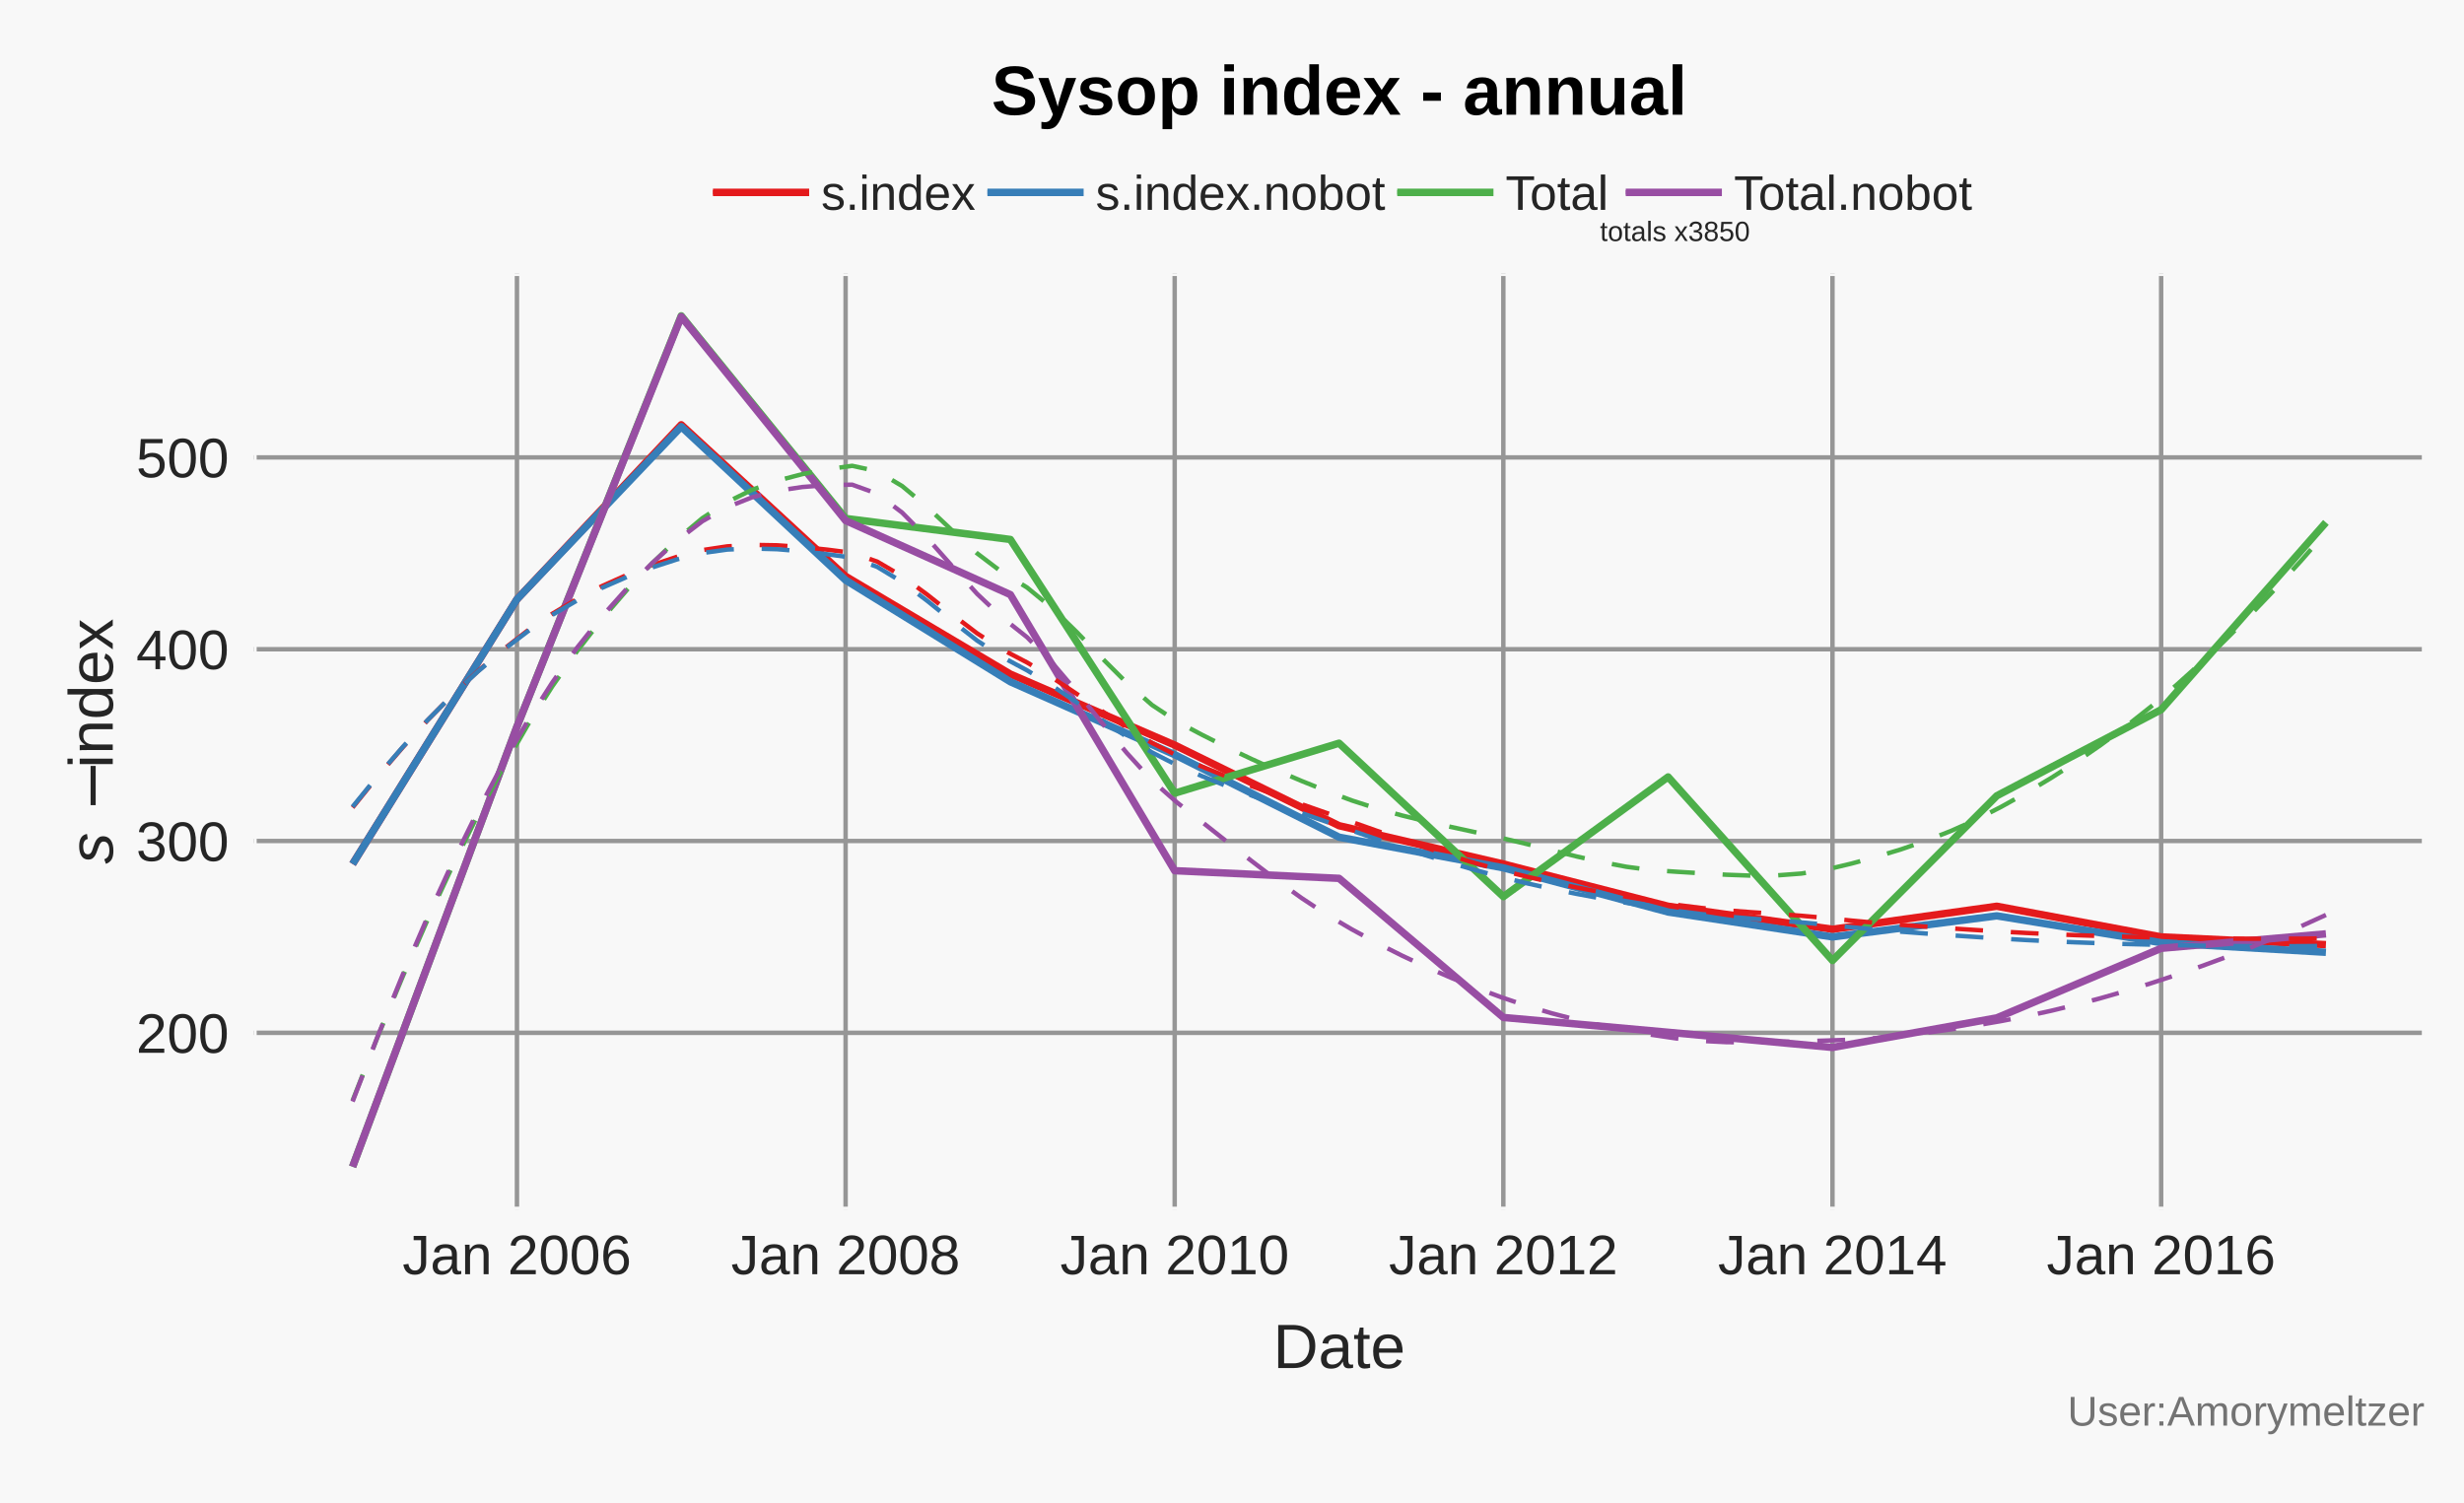
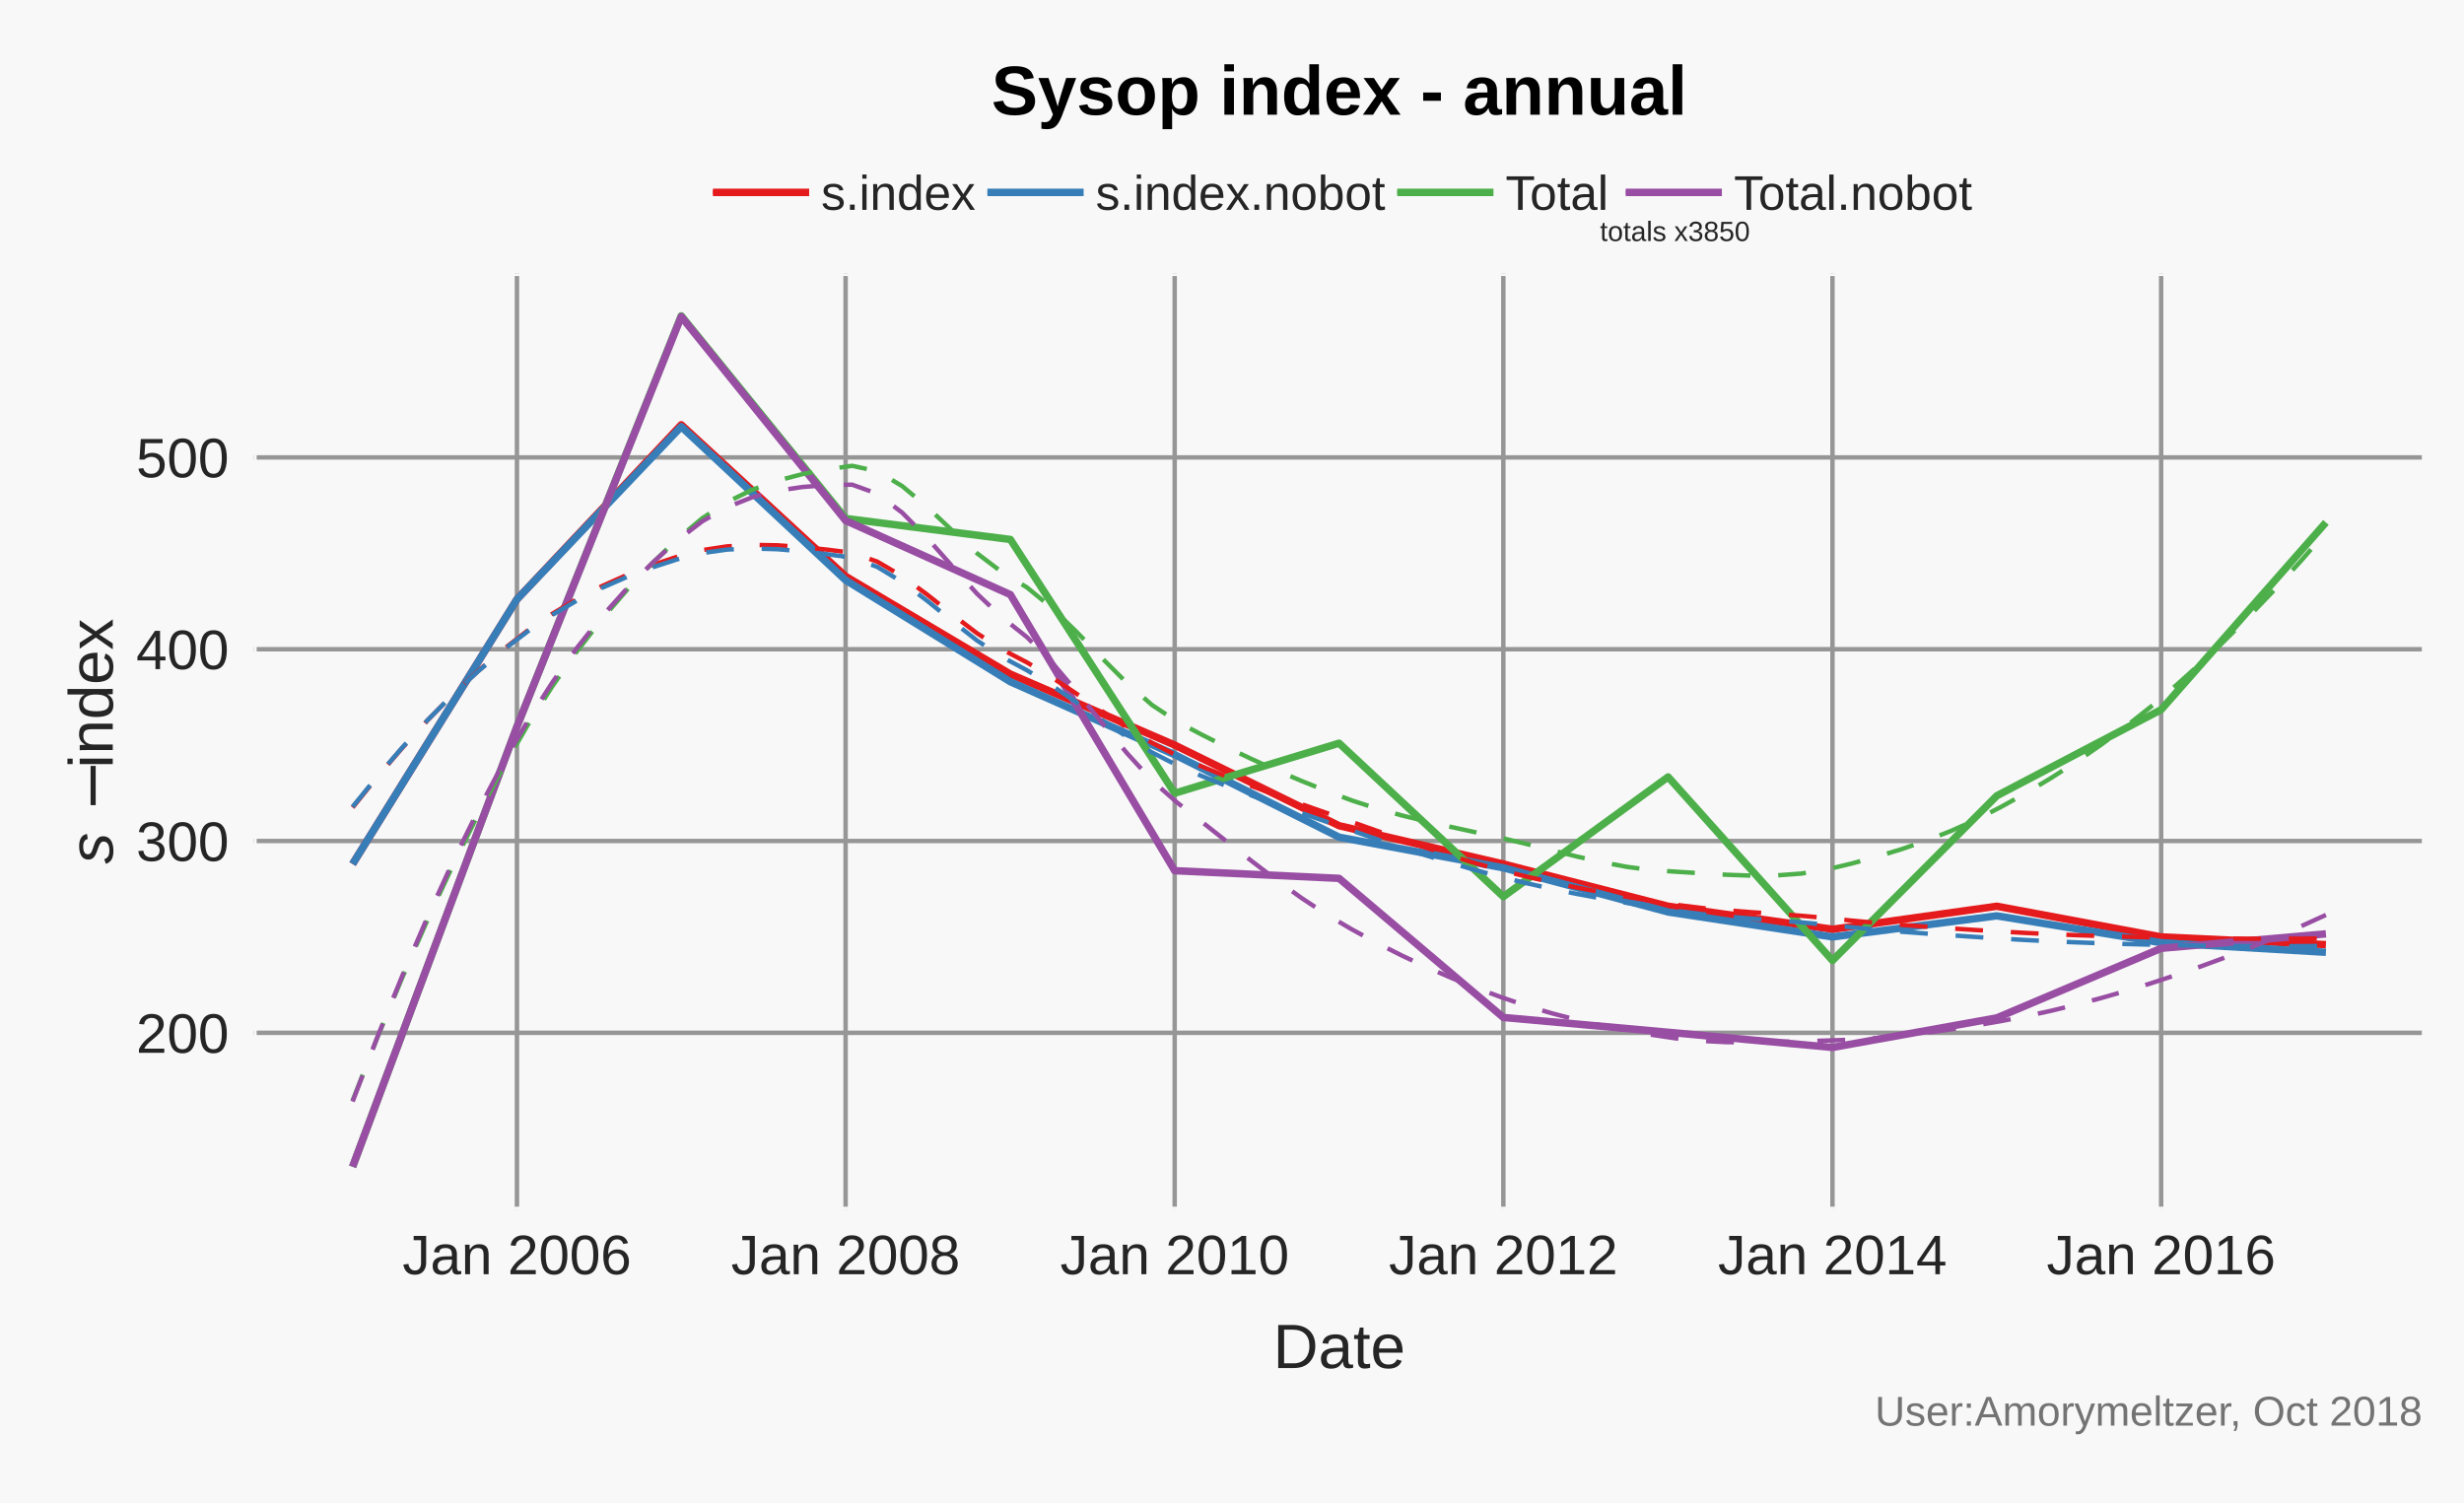
<svg xmlns="http://www.w3.org/2000/svg" viewBox="0 0 354.24 216.00">
  <defs>
    <style type="text/css">
    line, polyline, path, rect, circle {
      fill: none;
      stroke: #000000;
      stroke-linecap: round;
      stroke-linejoin: round;
      stroke-miterlimit: 10.00;
    }
  </style>
  </defs>
  <rect width="100%" height="100%" style="stroke: none; fill: #FFFFFF;" />
  <rect x="0.00" y="0.00" width="354.24" height="216.00" style="stroke-width: 0.78; stroke: #F8F8F8; fill: #F8F8F8;" />
  <defs>
    <clipPath id="cpMzYuNTA4OHwzNDguNTcxfDE3My44Njl8MzkuMjkwNg==">
      <rect x="36.51" y="39.29" width="312.06" height="134.58" />
    </clipPath>
  </defs>
  <rect x="36.51" y="39.29" width="312.06" height="134.58" style="stroke-width: 0.78; stroke: #F8F8F8; fill: #F8F8F8;" clip-path="url(#cpMzYuNTA4OHwzNDguNTcxfDE3My44Njl8MzkuMjkwNg==)" />
  <polyline points="36.51,148.49 348.57,148.49 " style="stroke-width: 0.64; stroke: #969696; stroke-linecap: butt;" clip-path="url(#cpMzYuNTA4OHwzNDguNTcxfDE3My44Njl8MzkuMjkwNg==)" />
  <polyline points="36.51,120.91 348.57,120.91 " style="stroke-width: 0.64; stroke: #969696; stroke-linecap: butt;" clip-path="url(#cpMzYuNTA4OHwzNDguNTcxfDE3My44Njl8MzkuMjkwNg==)" />
  <polyline points="36.51,93.34 348.57,93.34 " style="stroke-width: 0.64; stroke: #969696; stroke-linecap: butt;" clip-path="url(#cpMzYuNTA4OHwzNDguNTcxfDE3My44Njl8MzkuMjkwNg==)" />
  <polyline points="36.51,65.76 348.57,65.76 " style="stroke-width: 0.64; stroke: #969696; stroke-linecap: butt;" clip-path="url(#cpMzYuNTA4OHwzNDguNTcxfDE3My44Njl8MzkuMjkwNg==)" />
  <polyline points="74.32,173.87 74.32,39.29 " style="stroke-width: 0.64; stroke: #969696; stroke-linecap: butt;" clip-path="url(#cpMzYuNTA4OHwzNDguNTcxfDE3My44Njl8MzkuMjkwNg==)" />
  <polyline points="121.57,173.87 121.57,39.29 " style="stroke-width: 0.64; stroke: #969696; stroke-linecap: butt;" clip-path="url(#cpMzYuNTA4OHwzNDguNTcxfDE3My44Njl8MzkuMjkwNg==)" />
  <polyline points="168.88,173.87 168.88,39.29 " style="stroke-width: 0.64; stroke: #969696; stroke-linecap: butt;" clip-path="url(#cpMzYuNTA4OHwzNDguNTcxfDE3My44Njl8MzkuMjkwNg==)" />
  <polyline points="216.13,173.87 216.13,39.29 " style="stroke-width: 0.64; stroke: #969696; stroke-linecap: butt;" clip-path="url(#cpMzYuNTA4OHwzNDguNTcxfDE3My44Njl8MzkuMjkwNg==)" />
  <polyline points="263.45,173.87 263.45,39.29 " style="stroke-width: 0.64; stroke: #969696; stroke-linecap: butt;" clip-path="url(#cpMzYuNTA4OHwzNDguNTcxfDE3My44Njl8MzkuMjkwNg==)" />
  <polyline points="310.70,173.87 310.70,39.29 " style="stroke-width: 0.64; stroke: #969696; stroke-linecap: butt;" clip-path="url(#cpMzYuNTA4OHwzNDguNTcxfDE3My44Njl8MzkuMjkwNg==)" />
  <polyline points="50.69,124.22 74.32,86.16 97.94,61.07 121.57,82.86 145.26,96.92 168.88,107.12 192.51,118.71 216.13,124.22 239.82,130.29 263.45,133.60 287.07,130.29 310.70,134.70 334.39,135.81 " style="stroke-width: 1.07; stroke: #E41A1C; stroke-linecap: butt;" clip-path="url(#cpMzYuNTA4OHwzNDguNTcxfDE3My44Njl8MzkuMjkwNg==)" />
  <polyline points="50.69,124.22 74.32,86.16 97.94,61.34 121.57,83.41 145.26,98.02 168.88,108.50 192.51,120.36 216.13,124.77 239.82,131.12 263.45,134.70 287.07,131.67 310.70,135.53 334.39,136.91 " style="stroke-width: 1.07; stroke: #377EB8; stroke-linecap: butt;" clip-path="url(#cpMzYuNTA4OHwzNDguNTcxfDE3My44Njl8MzkuMjkwNg==)" />
  <polyline points="50.69,167.75 74.32,104.47 97.94,45.41 121.57,74.54 145.26,77.56 168.88,114.04 192.51,106.85 216.13,128.91 239.82,111.70 263.45,138.09 287.07,114.41 310.70,102.03 334.39,75.11 " style="stroke-width: 1.07; stroke: #4DAF4A; stroke-linecap: butt;" clip-path="url(#cpMzYuNTA4OHwzNDguNTcxfDE3My44Njl8MzkuMjkwNg==)" />
  <polyline points="50.69,167.75 74.32,104.47 97.94,45.52 121.57,74.84 145.26,85.49 168.88,125.18 192.51,126.28 216.13,146.28 239.82,148.41 263.45,150.59 287.07,146.34 310.70,136.34 334.39,134.26 " style="stroke-width: 1.07; stroke: #984EA3; stroke-linecap: butt;" clip-path="url(#cpMzYuNTA4OHwzNDguNTcxfDE3My44Njl8MzkuMjkwNg==)" />
  <polyline points="50.69,116.10 54.28,111.65 57.88,107.47 61.47,103.55 65.06,99.90 68.65,96.53 72.24,93.46 75.83,90.68 79.42,88.23 83.01,86.09 86.60,84.24 90.19,82.63 93.79,81.24 97.38,80.03 100.97,79.09 104.56,78.55 108.15,78.34 111.74,78.40 115.33,78.65 118.92,79.02 122.51,79.48 126.11,80.74 129.70,82.84 133.29,85.48 136.88,88.32 140.47,91.05 144.06,93.37 147.65,95.24 151.24,97.40 154.83,99.78 158.42,102.23 162.02,104.62 165.61,106.80 169.20,108.63 172.79,110.20 176.38,111.66 179.97,113.03 183.56,114.35 187.15,115.63 190.74,116.89 194.34,118.17 197.93,119.44 201.52,120.69 205.11,121.91 208.70,123.06 212.29,124.15 215.88,125.14 219.47,126.03 223.06,126.85 226.65,127.59 230.25,128.28 233.84,128.92 237.43,129.52 241.02,130.09 244.61,130.54 248.20,130.88 251.79,131.15 255.38,131.39 258.97,131.66 262.57,131.98 266.16,132.35 269.75,132.68 273.34,132.97 276.93,133.23 280.52,133.48 284.11,133.71 287.70,133.93 291.29,134.13 294.88,134.30 298.48,134.45 302.07,134.57 305.66,134.67 309.25,134.76 312.84,134.84 316.43,134.89 320.02,134.94 323.61,134.96 327.20,134.96 330.80,134.95 334.39,134.91 " style="stroke-width: 0.64; stroke: #E41A1C; stroke-dasharray: 4.00,4.00; stroke-linecap: butt;" clip-path="url(#cpMzYuNTA4OHwzNDguNTcxfDE3My44Njl8MzkuMjkwNg==)" />
  <polyline points="50.69,115.99 54.28,111.58 57.88,107.42 61.47,103.53 65.06,99.92 68.65,96.59 72.24,93.54 75.83,90.80 79.42,88.39 83.01,86.30 86.60,84.49 90.19,82.92 93.79,81.57 97.38,80.41 100.97,79.51 104.56,79.01 108.15,78.86 111.74,78.96 115.33,79.26 118.92,79.68 122.51,80.18 126.11,81.50 129.70,83.67 133.29,86.37 136.88,89.28 140.47,92.09 144.06,94.45 147.65,96.37 151.24,98.58 154.83,101.01 158.42,103.52 162.02,105.95 165.61,108.17 169.20,110.01 172.79,111.58 176.38,113.03 179.97,114.38 183.56,115.66 187.15,116.91 190.74,118.16 194.34,119.41 197.93,120.65 201.52,121.85 205.11,123.01 208.70,124.11 212.29,125.14 215.88,126.10 219.47,126.98 223.06,127.78 226.65,128.51 230.25,129.18 233.84,129.80 237.43,130.40 241.02,130.96 244.61,131.42 248.20,131.77 251.79,132.07 255.38,132.33 258.97,132.61 262.57,132.94 266.16,133.31 269.75,133.65 273.34,133.95 276.93,134.22 280.52,134.47 284.11,134.71 287.70,134.94 291.29,135.15 294.88,135.33 298.48,135.48 302.07,135.61 305.66,135.72 309.25,135.81 312.84,135.89 316.43,135.96 320.02,136.01 323.61,136.03 327.20,136.04 330.80,136.03 334.39,136.00 " style="stroke-width: 0.64; stroke: #377EB8; stroke-dasharray: 4.00,4.00; stroke-linecap: butt;" clip-path="url(#cpMzYuNTA4OHwzNDguNTcxfDE3My44Njl8MzkuMjkwNg==)" />
  <polyline points="50.69,158.23 54.28,149.10 57.88,140.44 61.47,132.23 65.06,124.50 68.65,117.26 72.24,110.52 75.83,104.30 79.42,98.65 83.01,93.55 86.60,88.93 90.19,84.75 93.79,80.95 97.38,77.50 100.97,74.50 104.56,72.17 108.15,70.41 111.74,69.11 115.33,68.17 118.92,67.47 122.51,66.97 126.11,67.75 129.70,69.88 133.29,72.88 136.88,76.26 140.47,79.55 144.06,82.27 147.65,84.46 151.24,87.40 154.83,90.90 158.42,94.61 162.02,98.20 165.61,101.35 169.20,103.73 172.79,105.63 176.38,107.44 179.97,109.14 183.56,110.76 187.15,112.29 190.74,113.73 194.34,115.08 197.93,116.24 201.52,117.23 205.11,118.11 208.70,118.91 212.29,119.69 215.88,120.48 219.47,121.34 223.06,122.24 226.65,123.13 230.25,123.94 233.84,124.62 237.43,125.09 241.02,125.33 244.61,125.55 248.20,125.76 251.79,125.89 255.38,125.86 258.97,125.59 262.57,125.02 266.16,124.16 269.75,123.19 273.34,122.10 276.93,120.86 280.52,119.45 284.11,117.84 287.70,116.00 291.29,114.00 294.88,111.85 298.48,109.55 302.07,107.07 305.66,104.42 309.25,101.58 312.84,98.54 316.43,95.31 320.02,91.91 323.61,88.33 327.20,84.57 330.80,80.64 334.39,76.53 " style="stroke-width: 0.64; stroke: #4DAF4A; stroke-dasharray: 4.00,4.00; stroke-linecap: butt;" clip-path="url(#cpMzYuNTA4OHwzNDguNTcxfDE3My44Njl8MzkuMjkwNg==)" />
  <polyline points="50.69,158.37 54.28,149.03 57.88,140.18 61.47,131.84 65.06,124.00 68.65,116.69 72.24,109.91 75.83,103.70 79.42,98.09 83.01,93.06 86.60,88.56 90.19,84.54 93.79,80.93 97.38,77.69 100.97,74.94 104.56,72.91 108.15,71.49 111.74,70.56 115.33,70.02 118.92,69.74 122.51,69.68 126.11,70.98 129.70,73.70 133.29,77.34 136.88,81.39 140.47,85.37 144.06,88.76 147.65,91.61 151.24,95.25 154.83,99.47 158.42,103.93 162.02,108.28 165.61,112.21 169.20,115.36 172.79,118.16 176.38,121.00 179.97,123.81 183.56,126.55 187.15,129.13 190.74,131.50 194.34,133.61 197.93,135.56 201.52,137.37 205.11,139.05 208.70,140.61 212.29,142.05 215.88,143.39 219.47,144.60 223.06,145.67 226.65,146.61 230.25,147.43 233.84,148.15 237.43,148.77 241.02,149.30 244.61,149.65 248.20,149.83 251.79,149.86 255.38,149.81 258.97,149.71 262.57,149.60 266.16,149.48 269.75,149.25 273.34,148.92 276.93,148.49 280.52,147.99 284.11,147.42 287.70,146.80 291.29,146.10 294.88,145.32 298.48,144.44 302.07,143.49 305.66,142.46 309.25,141.36 312.84,140.18 316.43,138.93 320.02,137.61 323.61,136.21 327.20,134.73 330.80,133.17 334.39,131.54 " style="stroke-width: 0.64; stroke: #984EA3; stroke-dasharray: 4.00,4.00; stroke-linecap: butt;" clip-path="url(#cpMzYuNTA4OHwzNDguNTcxfDE3My44Njl8MzkuMjkwNg==)" />
  <rect x="36.51" y="39.29" width="312.06" height="134.58" style="stroke-width: 0.78; stroke: #F8F8F8;" clip-path="url(#cpMzYuNTA4OHwzNDguNTcxfDE3My44Njl8MzkuMjkwNg==)" />
  <defs>
    <clipPath id="cpMHwzNTQuMjR8MjE2fDA=">
      <rect x="0.00" y="0.00" width="354.24" height="216.00" />
    </clipPath>
  </defs>
  <g clip-path="url(#cpMHwzNTQuMjR8MjE2fDA=)">
    <text x="19.57" y="151.36" style="font-size: 8.00px; fill: #252525; font-family: Arial;" textLength="13.35px" lengthAdjust="spacingAndGlyphs">200</text>
  </g>
  <g clip-path="url(#cpMHwzNTQuMjR8MjE2fDA=)">
    <text x="19.57" y="123.78" style="font-size: 8.00px; fill: #252525; font-family: Arial;" textLength="13.35px" lengthAdjust="spacingAndGlyphs">300</text>
  </g>
  <g clip-path="url(#cpMHwzNTQuMjR8MjE2fDA=)">
    <text x="19.57" y="96.20" style="font-size: 8.00px; fill: #252525; font-family: Arial;" textLength="13.35px" lengthAdjust="spacingAndGlyphs">400</text>
  </g>
  <g clip-path="url(#cpMHwzNTQuMjR8MjE2fDA=)">
    <text x="19.57" y="68.62" style="font-size: 8.00px; fill: #252525; font-family: Arial;" textLength="13.35px" lengthAdjust="spacingAndGlyphs">500</text>
  </g>
  <g clip-path="url(#cpMHwzNTQuMjR8MjE2fDA=)">
    <text x="57.86" y="183.19" style="font-size: 8.00px; fill: #252525; font-family: Arial;" textLength="32.92px" lengthAdjust="spacingAndGlyphs">Jan 2006</text>
  </g>
  <g clip-path="url(#cpMHwzNTQuMjR8MjE2fDA=)">
    <text x="105.11" y="183.19" style="font-size: 8.00px; fill: #252525; font-family: Arial;" textLength="32.92px" lengthAdjust="spacingAndGlyphs">Jan 2008</text>
  </g>
  <g clip-path="url(#cpMHwzNTQuMjR8MjE2fDA=)">
    <text x="152.42" y="183.19" style="font-size: 8.00px; fill: #252525; font-family: Arial;" textLength="32.92px" lengthAdjust="spacingAndGlyphs">Jan 2010</text>
  </g>
  <g clip-path="url(#cpMHwzNTQuMjR8MjE2fDA=)">
    <text x="199.67" y="183.19" style="font-size: 8.00px; fill: #252525; font-family: Arial;" textLength="32.92px" lengthAdjust="spacingAndGlyphs">Jan 2012</text>
  </g>
  <g clip-path="url(#cpMHwzNTQuMjR8MjE2fDA=)">
    <text x="246.99" y="183.19" style="font-size: 8.00px; fill: #252525; font-family: Arial;" textLength="32.92px" lengthAdjust="spacingAndGlyphs">Jan 2014</text>
  </g>
  <g clip-path="url(#cpMHwzNTQuMjR8MjE2fDA=)">
    <text x="294.24" y="183.19" style="font-size: 8.00px; fill: #252525; font-family: Arial;" textLength="32.92px" lengthAdjust="spacingAndGlyphs">Jan 2016</text>
  </g>
  <g clip-path="url(#cpMHwzNTQuMjR8MjE2fDA=)">
    <text x="183.03" y="196.68" style="font-size: 9.00px; fill: #252525; font-family: Arial;" textLength="19.01px" lengthAdjust="spacingAndGlyphs">Date</text>
  </g>
  <g clip-path="url(#cpMHwzNTQuMjR8MjE2fDA=)">
    <text transform="translate(16.21,124.21) rotate(-90)" style="font-size: 9.00px; font-style: italic; fill: #252525; font-family: Arial;" textLength="4.50px" lengthAdjust="spacingAndGlyphs">s</text>
  </g>
  <g clip-path="url(#cpMHwzNTQuMjR8MjE2fDA=)">
    <text transform="translate(16.21,119.71) rotate(-90)" style="font-size: 9.00px; fill: #252525; font-family: Symbol;" textLength="3.00px" lengthAdjust="spacingAndGlyphs"> </text>
  </g>
  <g clip-path="url(#cpMHwzNTQuMjR8MjE2fDA=)">
    <text transform="translate(16.21,116.71) rotate(-90)" style="font-size: 9.00px; fill: #252525; font-family: Symbol;" textLength="5.00px" lengthAdjust="spacingAndGlyphs">−</text>
  </g>
  <g clip-path="url(#cpMHwzNTQuMjR8MjE2fDA=)">
    <text transform="translate(16.21,110.46) rotate(-90)" style="font-size: 9.00px; fill: #252525; font-family: Arial;" textLength="2.00px" lengthAdjust="spacingAndGlyphs">i</text>
  </g>
  <g clip-path="url(#cpMHwzNTQuMjR8MjE2fDA=)">
    <text transform="translate(16.21,108.46) rotate(-90)" style="font-size: 9.00px; fill: #252525; font-family: Arial;" textLength="5.01px" lengthAdjust="spacingAndGlyphs">n</text>
  </g>
  <g clip-path="url(#cpMHwzNTQuMjR8MjE2fDA=)">
    <text transform="translate(16.21,103.46) rotate(-90)" style="font-size: 9.00px; fill: #252525; font-family: Arial;" textLength="5.01px" lengthAdjust="spacingAndGlyphs">d</text>
  </g>
  <g clip-path="url(#cpMHwzNTQuMjR8MjE2fDA=)">
    <text transform="translate(16.21,98.45) rotate(-90)" style="font-size: 9.00px; fill: #252525; font-family: Arial;" textLength="5.01px" lengthAdjust="spacingAndGlyphs">e</text>
  </g>
  <g clip-path="url(#cpMHwzNTQuMjR8MjE2fDA=)">
    <text transform="translate(16.21,93.45) rotate(-90)" style="font-size: 9.00px; fill: #252525; font-family: Arial;" textLength="4.50px" lengthAdjust="spacingAndGlyphs">x</text>
  </g>
  <rect x="100.78" y="24.00" width="183.53" height="7.32" style="stroke-width: 0.78; stroke: none; fill: #F8F8F8;" clip-path="url(#cpMHwzNTQuMjR8MjE2fDA=)" />
  <rect x="100.78" y="19.02" width="17.28" height="17.28" style="stroke-width: 0.78; stroke: none; fill: #F8F8F8;" clip-path="url(#cpMHwzNTQuMjR8MjE2fDA=)" />
  <line x1="102.50" y1="27.66" x2="116.33" y2="27.66" style="stroke-width: 1.07; stroke: #E41A1C; stroke-linecap: butt;" clip-path="url(#cpMHwzNTQuMjR8MjE2fDA=)" />
  <line x1="102.50" y1="27.66" x2="116.33" y2="27.66" style="stroke-width: 0.64; stroke: #E41A1C; stroke-dasharray: 4.00,4.00; stroke-linecap: butt;" clip-path="url(#cpMHwzNTQuMjR8MjE2fDA=)" />
  <rect x="140.24" y="19.02" width="17.28" height="17.28" style="stroke-width: 0.78; stroke: none; fill: #F8F8F8;" clip-path="url(#cpMHwzNTQuMjR8MjE2fDA=)" />
  <line x1="141.96" y1="27.66" x2="155.79" y2="27.66" style="stroke-width: 1.07; stroke: #377EB8; stroke-linecap: butt;" clip-path="url(#cpMHwzNTQuMjR8MjE2fDA=)" />
  <line x1="141.96" y1="27.66" x2="155.79" y2="27.66" style="stroke-width: 0.64; stroke: #377EB8; stroke-dasharray: 4.00,4.00; stroke-linecap: butt;" clip-path="url(#cpMHwzNTQuMjR8MjE2fDA=)" />
  <rect x="199.16" y="19.02" width="17.28" height="17.28" style="stroke-width: 0.78; stroke: none; fill: #F8F8F8;" clip-path="url(#cpMHwzNTQuMjR8MjE2fDA=)" />
  <line x1="200.88" y1="27.66" x2="214.71" y2="27.66" style="stroke-width: 1.07; stroke: #4DAF4A; stroke-linecap: butt;" clip-path="url(#cpMHwzNTQuMjR8MjE2fDA=)" />
  <line x1="200.88" y1="27.66" x2="214.71" y2="27.66" style="stroke-width: 0.64; stroke: #4DAF4A; stroke-dasharray: 4.00,4.00; stroke-linecap: butt;" clip-path="url(#cpMHwzNTQuMjR8MjE2fDA=)" />
  <rect x="232.00" y="19.02" width="17.28" height="17.28" style="stroke-width: 0.78; stroke: none; fill: #F8F8F8;" clip-path="url(#cpMHwzNTQuMjR8MjE2fDA=)" />
  <line x1="233.73" y1="27.66" x2="247.55" y2="27.66" style="stroke-width: 1.07; stroke: #984EA3; stroke-linecap: butt;" clip-path="url(#cpMHwzNTQuMjR8MjE2fDA=)" />
  <line x1="233.73" y1="27.66" x2="247.55" y2="27.66" style="stroke-width: 0.64; stroke: #984EA3; stroke-dasharray: 4.00,4.00; stroke-linecap: butt;" clip-path="url(#cpMHwzNTQuMjR8MjE2fDA=)" />
  <g clip-path="url(#cpMHwzNTQuMjR8MjE2fDA=)">
    <text x="118.06" y="30.17" style="font-size: 7.00px; fill: #252525; font-family: Arial;" textLength="22.18px" lengthAdjust="spacingAndGlyphs">s.index</text>
  </g>
  <g clip-path="url(#cpMHwzNTQuMjR8MjE2fDA=)">
    <text x="157.52" y="30.17" style="font-size: 7.00px; fill: #252525; font-family: Arial;" textLength="41.64px" lengthAdjust="spacingAndGlyphs">s.index.nobot</text>
  </g>
  <g clip-path="url(#cpMHwzNTQuMjR8MjE2fDA=)">
    <text x="216.44" y="30.17" style="font-size: 7.00px; fill: #252525; font-family: Arial;" textLength="15.56px" lengthAdjust="spacingAndGlyphs">Total</text>
  </g>
  <g clip-path="url(#cpMHwzNTQuMjR8MjE2fDA=)">
    <text x="249.28" y="30.17" style="font-size: 7.00px; fill: #252525; font-family: Arial;" textLength="35.02px" lengthAdjust="spacingAndGlyphs">Total.nobot</text>
  </g>
  <g clip-path="url(#cpMHwzNTQuMjR8MjE2fDA=)">
    <text x="142.53" y="16.49" style="font-size: 10.00px; font-weight: bold; font-family: Arial;" textLength="100.02px" lengthAdjust="spacingAndGlyphs">Sysop index - annual</text>
  </g>
  <g clip-path="url(#cpMHwzNTQuMjR8MjE2fDA=)">
-     <text x="297.23" y="204.96" style="font-size: 6.00px; fill: #737373; font-family: Arial;" textLength="51.34px" lengthAdjust="spacingAndGlyphs">User:Amorymeltzer</text>
+     <text x="269.55" y="204.96" style="font-size: 6.00px; fill: #737373; font-family: Arial;" textLength="79.02px" lengthAdjust="spacingAndGlyphs">User:Amorymeltzer, Oct 2018</text>
  </g>
  <g clip-path="url(#cpMHwzNTQuMjR8MjE2fDA=)">
    <text x="230.02" y="34.65" style="font-size: 4.00px; fill: #252525; font-family: Arial;" textLength="21.57px" lengthAdjust="spacingAndGlyphs">totals x3850</text>
  </g>
</svg>
